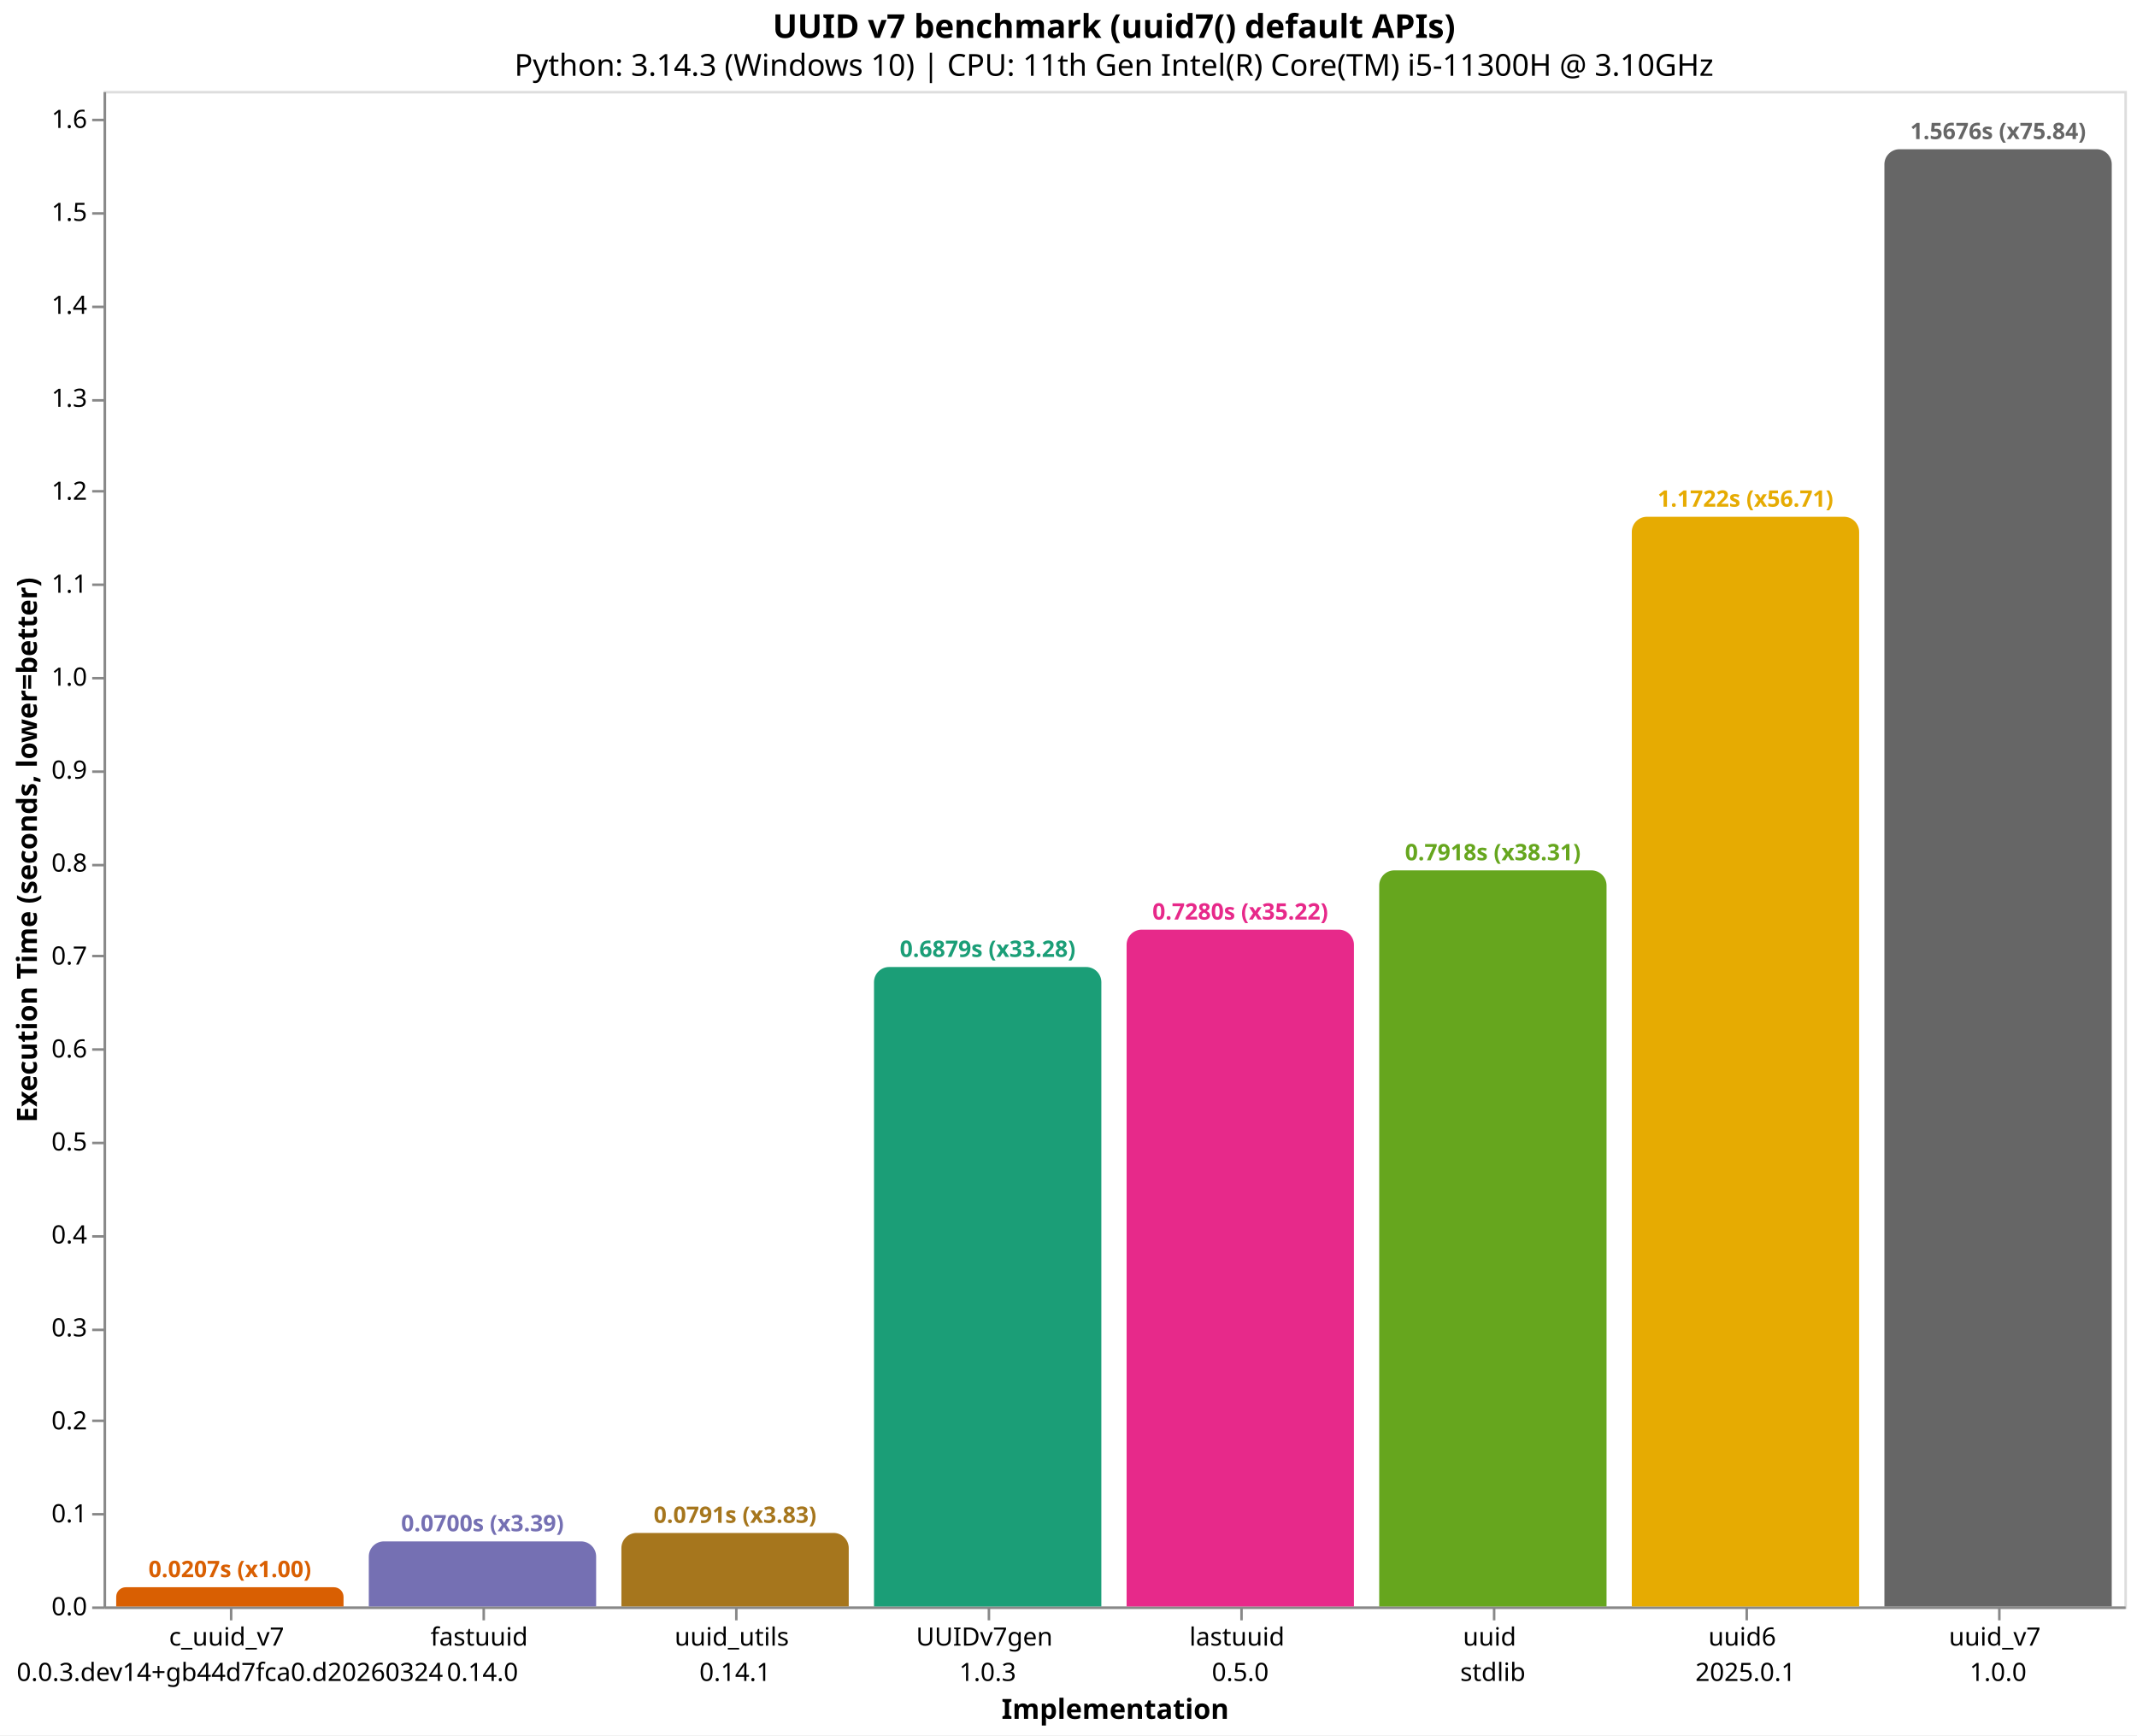
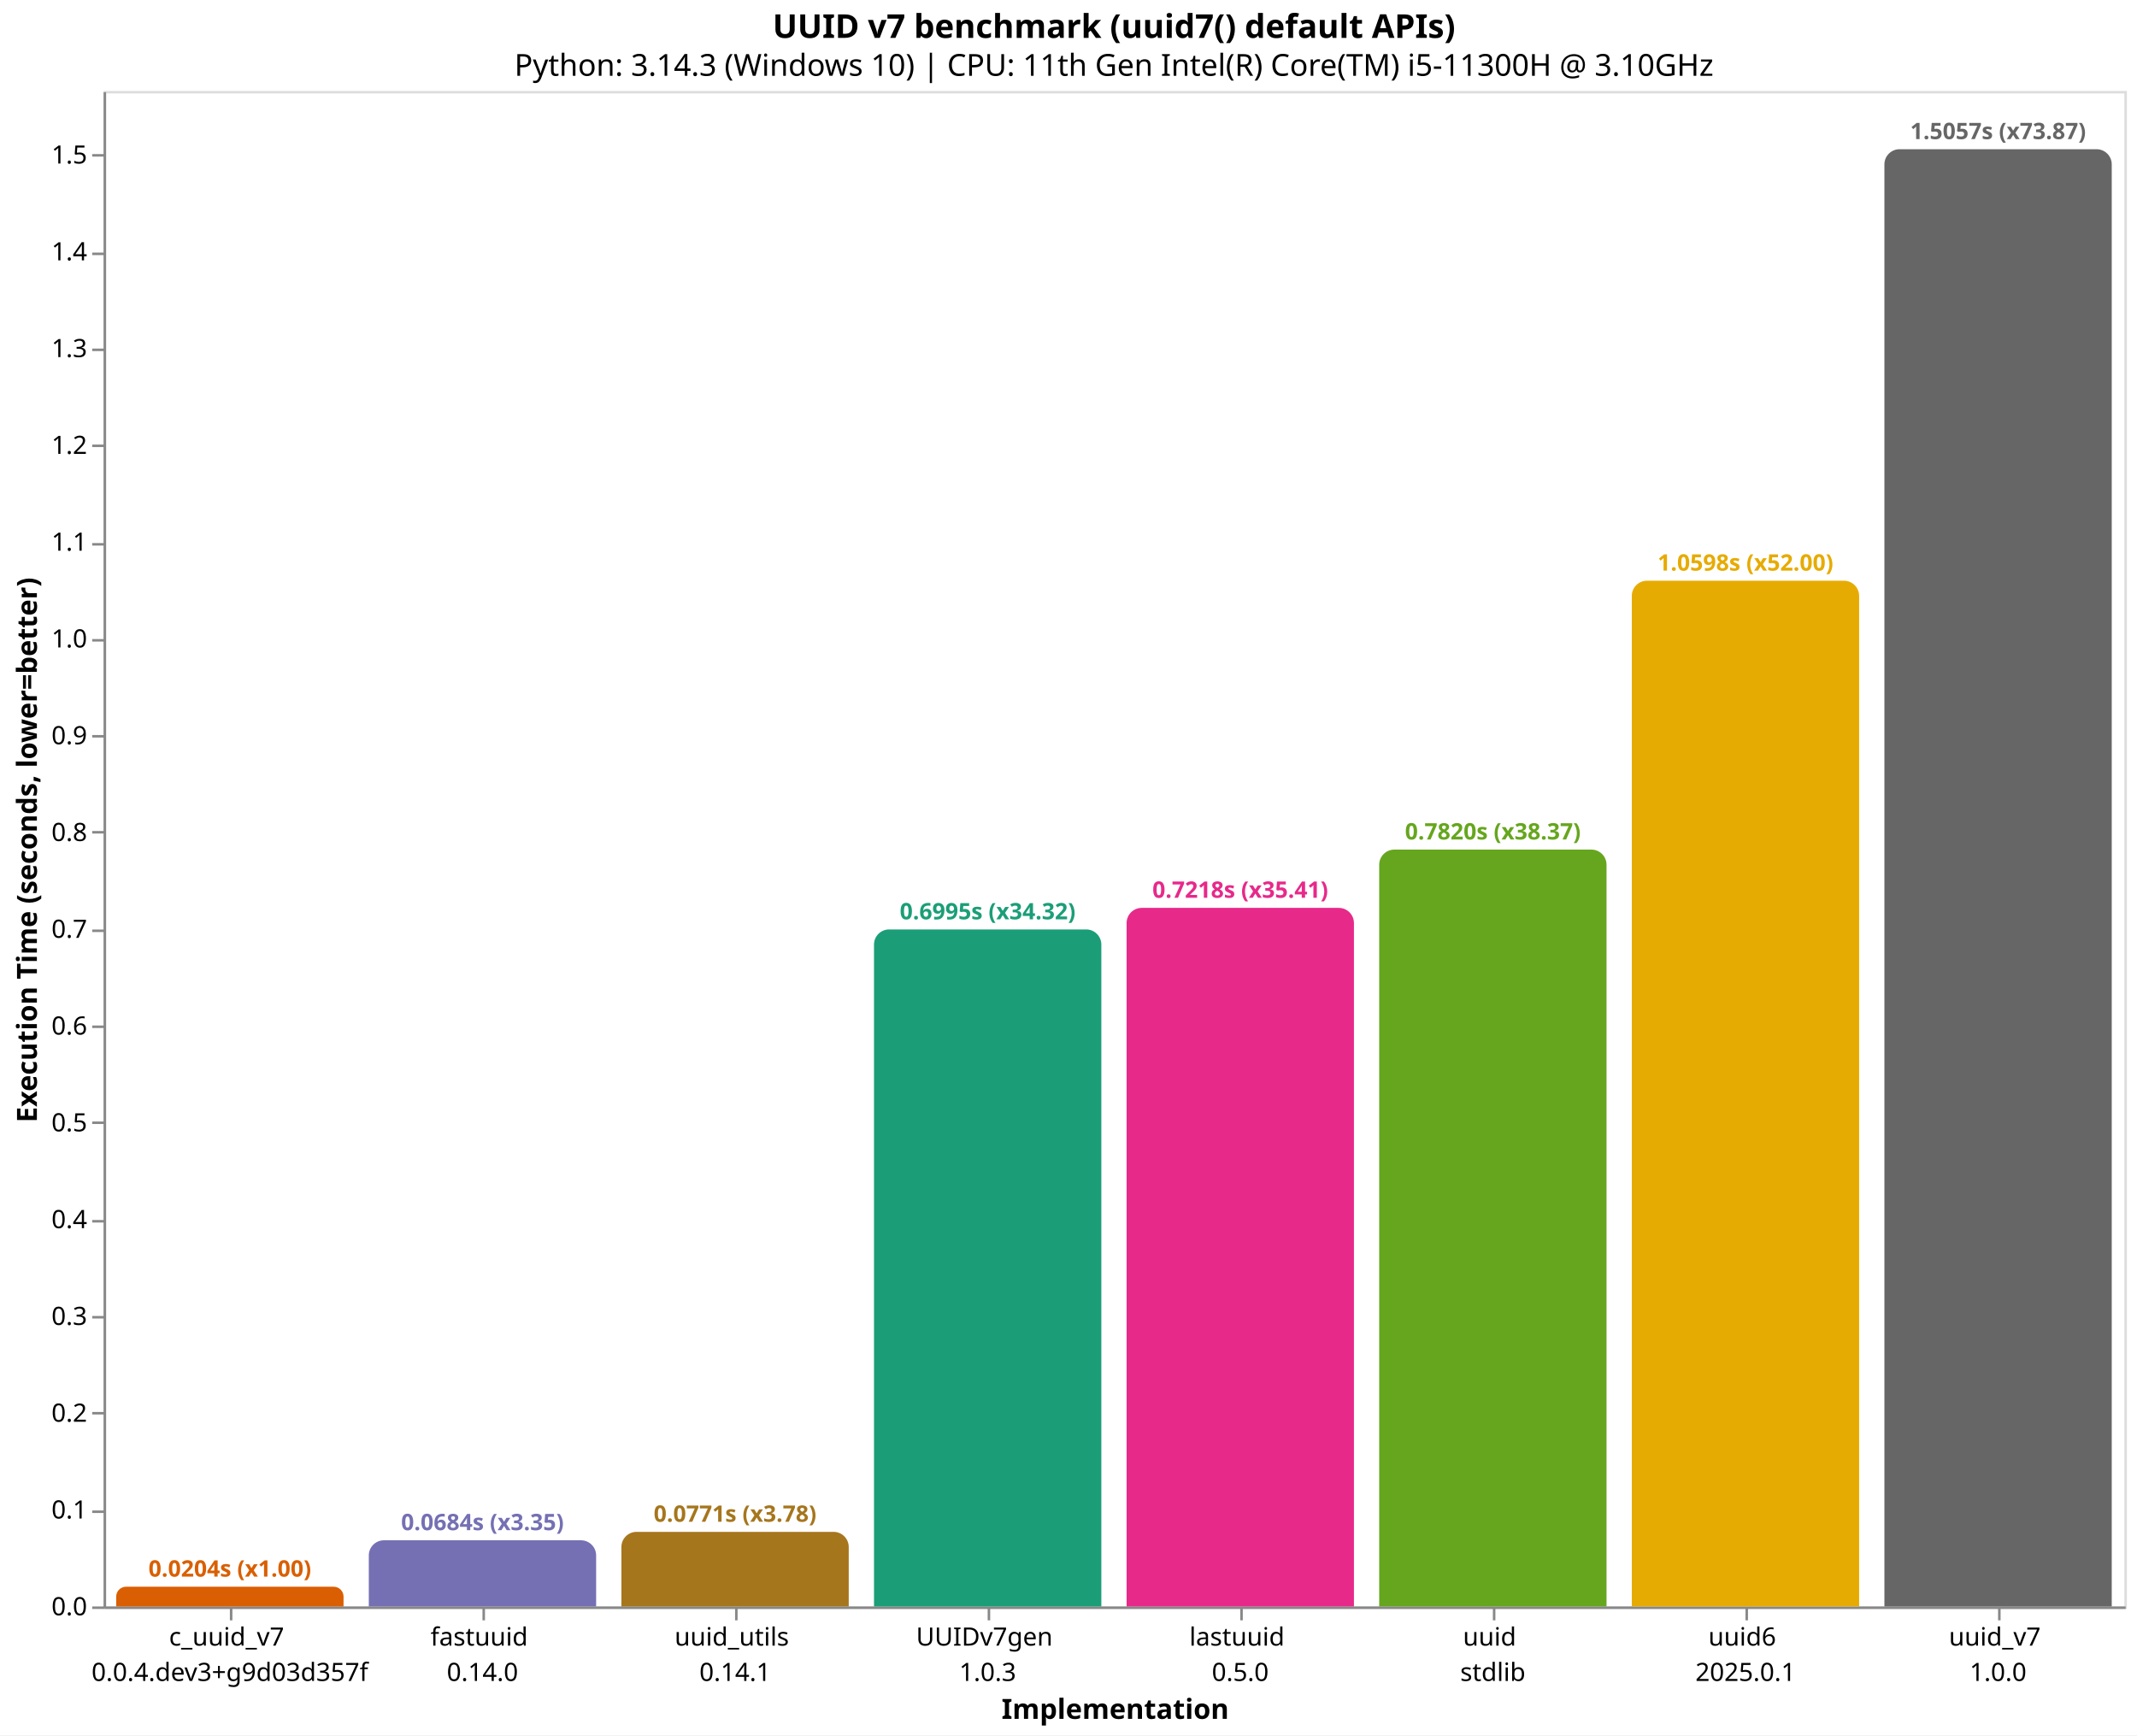
<svg xmlns="http://www.w3.org/2000/svg" version="1.1" class="marks" width="846" height="687" viewBox="0 0 846 687">
  <rect width="846" height="687" fill="white" />
  <g fill="none" stroke-miterlimit="10" transform="translate(41,36)">
    <g class="mark-group role-frame root" role="graphics-object" aria-roledescription="group mark container">
      <g transform="translate(0,0)">
        <path class="background" aria-hidden="true" d="M0.5,0.5h800v600h-800Z" stroke="#ddd" />
        <g>
-           <g class="mark-group role-axis" role="graphics-symbol" aria-roledescription="axis" aria-label="X-axis titled 'Implementation' for a discrete scale with 8 values: c_uuid_v7&#10;0.0.3.dev14+gb44d7fca0.d20260324, fastuuid&#10;0.14.0, uuid_utils&#10;0.14.1, UUIDv7gen&#10;1.0.3, lastuuid&#10;0.5.0, ending with uuid_v7&#10;1.0.0">
+           <g class="mark-group role-axis" role="graphics-symbol" aria-roledescription="axis" aria-label="X-axis titled 'Implementation' for a discrete scale with 8 values: c_uuid_v7&#10;0.0.4.dev3+g9d03d357f, fastuuid&#10;0.14.0, uuid_utils&#10;0.14.1, UUIDv7gen&#10;1.0.3, lastuuid&#10;0.5.0, ending with uuid_v7&#10;1.0.0">
            <g transform="translate(0.5,600.5)">
              <path class="background" aria-hidden="true" d="M0,0h0v0h0Z" pointer-events="none" />
              <g>
                <g class="mark-rule role-axis-tick" pointer-events="none">
                  <line transform="translate(50,0)" x2="0" y2="5" stroke="#888" stroke-width="1" opacity="1" />
                  <line transform="translate(150,0)" x2="0" y2="5" stroke="#888" stroke-width="1" opacity="1" />
                  <line transform="translate(250,0)" x2="0" y2="5" stroke="#888" stroke-width="1" opacity="1" />
                  <line transform="translate(350,0)" x2="0" y2="5" stroke="#888" stroke-width="1" opacity="1" />
                  <line transform="translate(450,0)" x2="0" y2="5" stroke="#888" stroke-width="1" opacity="1" />
                  <line transform="translate(550,0)" x2="0" y2="5" stroke="#888" stroke-width="1" opacity="1" />
                  <line transform="translate(650,0)" x2="0" y2="5" stroke="#888" stroke-width="1" opacity="1" />
                  <line transform="translate(750,0)" x2="0" y2="5" stroke="#888" stroke-width="1" opacity="1" />
                </g>
                <g class="mark-text role-axis-label" pointer-events="none">
                  <text text-anchor="middle" transform="translate(49.5,15)" font-family="sans-serif" font-size="10px" fill="#000" opacity="1">
                    <tspan>c_uuid_v7</tspan>
-                     <tspan x="0" dy="14">0.0.3.dev14+gb44d7fca0.d20260324</tspan>
+                     <tspan x="0" dy="14">0.0.4.dev3+g9d03d357f</tspan>
                  </text>
                  <text text-anchor="middle" transform="translate(149.5,15)" font-family="sans-serif" font-size="10px" fill="#000" opacity="1">
                    <tspan>fastuuid</tspan>
                    <tspan x="0" dy="14">0.14.0</tspan>
                  </text>
                  <text text-anchor="middle" transform="translate(249.5,15)" font-family="sans-serif" font-size="10px" fill="#000" opacity="1">
                    <tspan>uuid_utils</tspan>
                    <tspan x="0" dy="14">0.14.1</tspan>
                  </text>
                  <text text-anchor="middle" transform="translate(349.5,15)" font-family="sans-serif" font-size="10px" fill="#000" opacity="1">
                    <tspan>UUIDv7gen</tspan>
                    <tspan x="0" dy="14">1.0.3</tspan>
                  </text>
                  <text text-anchor="middle" transform="translate(449.5,15)" font-family="sans-serif" font-size="10px" fill="#000" opacity="1">
                    <tspan>lastuuid</tspan>
                    <tspan x="0" dy="14">0.5.0</tspan>
                  </text>
                  <text text-anchor="middle" transform="translate(549.5,15)" font-family="sans-serif" font-size="10px" fill="#000" opacity="1">
                    <tspan>uuid</tspan>
                    <tspan x="0" dy="14">stdlib</tspan>
                  </text>
                  <text text-anchor="middle" transform="translate(649.5,15)" font-family="sans-serif" font-size="10px" fill="#000" opacity="1">
                    <tspan>uuid6</tspan>
                    <tspan x="0" dy="14">2025.0.1</tspan>
                  </text>
                  <text text-anchor="middle" transform="translate(749.5,15)" font-family="sans-serif" font-size="10px" fill="#000" opacity="1">
                    <tspan>uuid_v7</tspan>
                    <tspan x="0" dy="14">1.0.0</tspan>
                  </text>
                </g>
                <g class="mark-rule role-axis-domain" pointer-events="none">
                  <line transform="translate(0,0)" x2="800" y2="0" stroke="#888" stroke-width="1" opacity="1" />
                </g>
                <g class="mark-text role-axis-title" pointer-events="none">
                  <text text-anchor="middle" transform="translate(400,44)" font-family="sans-serif" font-size="11px" font-weight="bold" fill="#000" opacity="1">Implementation</text>
                </g>
              </g>
              <path class="foreground" aria-hidden="true" d="" pointer-events="none" display="none" />
            </g>
          </g>
          <g class="mark-group role-axis" role="graphics-symbol" aria-roledescription="axis" aria-label="Y-axis titled 'Execution Time (seconds, lower=better)' for a linear scale with values from 0.0 to 1.6">
            <g transform="translate(0.5,0.5)">
              <path class="background" aria-hidden="true" d="M0,0h0v0h0Z" pointer-events="none" />
              <g>
                <g class="mark-rule role-axis-tick" pointer-events="none">
                  <line transform="translate(0,600)" x2="-5" y2="0" stroke="#888" stroke-width="1" opacity="1" />
-                   <line transform="translate(0,563)" x2="-5" y2="0" stroke="#888" stroke-width="1" opacity="1" />
-                   <line transform="translate(0,526)" x2="-5" y2="0" stroke="#888" stroke-width="1" opacity="1" />
-                   <line transform="translate(0,490)" x2="-5" y2="0" stroke="#888" stroke-width="1" opacity="1" />
-                   <line transform="translate(0,453)" x2="-5" y2="0" stroke="#888" stroke-width="1" opacity="1" />
-                   <line transform="translate(0,416)" x2="-5" y2="0" stroke="#888" stroke-width="1" opacity="1" />
-                   <line transform="translate(0,379)" x2="-5" y2="0" stroke="#888" stroke-width="1" opacity="1" />
-                   <line transform="translate(0,342)" x2="-5" y2="0" stroke="#888" stroke-width="1" opacity="1" />
-                   <line transform="translate(0,306)" x2="-5" y2="0" stroke="#888" stroke-width="1" opacity="1" />
-                   <line transform="translate(0,269)" x2="-5" y2="0" stroke="#888" stroke-width="1" opacity="1" />
-                   <line transform="translate(0,232)" x2="-5" y2="0" stroke="#888" stroke-width="1" opacity="1" />
-                   <line transform="translate(0,195)" x2="-5" y2="0" stroke="#888" stroke-width="1" opacity="1" />
-                   <line transform="translate(0,158)" x2="-5" y2="0" stroke="#888" stroke-width="1" opacity="1" />
-                   <line transform="translate(0,122)" x2="-5" y2="0" stroke="#888" stroke-width="1" opacity="1" />
-                   <line transform="translate(0,85)" x2="-5" y2="0" stroke="#888" stroke-width="1" opacity="1" />
-                   <line transform="translate(0,48)" x2="-5" y2="0" stroke="#888" stroke-width="1" opacity="1" />
-                   <line transform="translate(0,11)" x2="-5" y2="0" stroke="#888" stroke-width="1" opacity="1" />
+                   <line transform="translate(0,562)" x2="-5" y2="0" stroke="#888" stroke-width="1" opacity="1" />
+                   <line transform="translate(0,523)" x2="-5" y2="0" stroke="#888" stroke-width="1" opacity="1" />
+                   <line transform="translate(0,485)" x2="-5" y2="0" stroke="#888" stroke-width="1" opacity="1" />
+                   <line transform="translate(0,447)" x2="-5" y2="0" stroke="#888" stroke-width="1" opacity="1" />
+                   <line transform="translate(0,408)" x2="-5" y2="0" stroke="#888" stroke-width="1" opacity="1" />
+                   <line transform="translate(0,370)" x2="-5" y2="0" stroke="#888" stroke-width="1" opacity="1" />
+                   <line transform="translate(0,332)" x2="-5" y2="0" stroke="#888" stroke-width="1" opacity="1" />
+                   <line transform="translate(0,293)" x2="-5" y2="0" stroke="#888" stroke-width="1" opacity="1" />
+                   <line transform="translate(0,255)" x2="-5" y2="0" stroke="#888" stroke-width="1" opacity="1" />
+                   <line transform="translate(0,217)" x2="-5" y2="0" stroke="#888" stroke-width="1" opacity="1" />
+                   <line transform="translate(0,179)" x2="-5" y2="0" stroke="#888" stroke-width="1" opacity="1" />
+                   <line transform="translate(0,140)" x2="-5" y2="0" stroke="#888" stroke-width="1" opacity="1" />
+                   <line transform="translate(0,102)" x2="-5" y2="0" stroke="#888" stroke-width="1" opacity="1" />
+                   <line transform="translate(0,64)" x2="-5" y2="0" stroke="#888" stroke-width="1" opacity="1" />
+                   <line transform="translate(0,25)" x2="-5" y2="0" stroke="#888" stroke-width="1" opacity="1" />
                </g>
                <g class="mark-text role-axis-label" pointer-events="none">
                  <text text-anchor="end" transform="translate(-7,603)" font-family="sans-serif" font-size="10px" fill="#000" opacity="1">0.0</text>
-                   <text text-anchor="end" transform="translate(-7,566.1967)" font-family="sans-serif" font-size="10px" fill="#000" opacity="1">0.1</text>
-                   <text text-anchor="end" transform="translate(-7,529.3935)" font-family="sans-serif" font-size="10px" fill="#000" opacity="1">0.2</text>
-                   <text text-anchor="end" transform="translate(-7,492.5902)" font-family="sans-serif" font-size="10px" fill="#000" opacity="1">0.3</text>
-                   <text text-anchor="end" transform="translate(-7,455.787)" font-family="sans-serif" font-size="10px" fill="#000" opacity="1">0.4</text>
-                   <text text-anchor="end" transform="translate(-7,418.9837)" font-family="sans-serif" font-size="10px" fill="#000" opacity="1">0.5</text>
-                   <text text-anchor="end" transform="translate(-7,382.1804)" font-family="sans-serif" font-size="10px" fill="#000" opacity="1">0.6</text>
-                   <text text-anchor="end" transform="translate(-7,345.3772)" font-family="sans-serif" font-size="10px" fill="#000" opacity="1">0.7</text>
-                   <text text-anchor="end" transform="translate(-7,308.5739)" font-family="sans-serif" font-size="10px" fill="#000" opacity="1">0.8</text>
-                   <text text-anchor="end" transform="translate(-7,271.7707)" font-family="sans-serif" font-size="10px" fill="#000" opacity="1">0.9</text>
-                   <text text-anchor="end" transform="translate(-7,234.9674)" font-family="sans-serif" font-size="10px" fill="#000" opacity="1">1.0</text>
-                   <text text-anchor="end" transform="translate(-7,198.1641)" font-family="sans-serif" font-size="10px" fill="#000" opacity="1">1.1</text>
-                   <text text-anchor="end" transform="translate(-7,161.3609)" font-family="sans-serif" font-size="10px" fill="#000" opacity="1">1.2</text>
-                   <text text-anchor="end" transform="translate(-7,124.5576)" font-family="sans-serif" font-size="10px" fill="#000" opacity="1">1.3</text>
-                   <text text-anchor="end" transform="translate(-7,87.75437)" font-family="sans-serif" font-size="10px" fill="#000" opacity="1">1.4</text>
-                   <text text-anchor="end" transform="translate(-7,50.95111)" font-family="sans-serif" font-size="10px" fill="#000" opacity="1">1.5</text>
-                   <text text-anchor="end" transform="translate(-7,14.14785)" font-family="sans-serif" font-size="10px" fill="#000" opacity="1">1.6</text>
+                   <text text-anchor="end" transform="translate(-7,564.6833)" font-family="sans-serif" font-size="10px" fill="#000" opacity="1">0.1</text>
+                   <text text-anchor="end" transform="translate(-7,526.3667)" font-family="sans-serif" font-size="10px" fill="#000" opacity="1">0.2</text>
+                   <text text-anchor="end" transform="translate(-7,488.05)" font-family="sans-serif" font-size="10px" fill="#000" opacity="1">0.3</text>
+                   <text text-anchor="end" transform="translate(-7,449.7334)" font-family="sans-serif" font-size="10px" fill="#000" opacity="1">0.4</text>
+                   <text text-anchor="end" transform="translate(-7,411.4167)" font-family="sans-serif" font-size="10px" fill="#000" opacity="1">0.5</text>
+                   <text text-anchor="end" transform="translate(-7,373.1)" font-family="sans-serif" font-size="10px" fill="#000" opacity="1">0.6</text>
+                   <text text-anchor="end" transform="translate(-7,334.7834)" font-family="sans-serif" font-size="10px" fill="#000" opacity="1">0.7</text>
+                   <text text-anchor="end" transform="translate(-7,296.4667)" font-family="sans-serif" font-size="10px" fill="#000" opacity="1">0.8</text>
+                   <text text-anchor="end" transform="translate(-7,258.1501)" font-family="sans-serif" font-size="10px" fill="#000" opacity="1">0.9</text>
+                   <text text-anchor="end" transform="translate(-7,219.8334)" font-family="sans-serif" font-size="10px" fill="#000" opacity="1">1.0</text>
+                   <text text-anchor="end" transform="translate(-7,181.5167)" font-family="sans-serif" font-size="10px" fill="#000" opacity="1">1.1</text>
+                   <text text-anchor="end" transform="translate(-7,143.2001)" font-family="sans-serif" font-size="10px" fill="#000" opacity="1">1.2</text>
+                   <text text-anchor="end" transform="translate(-7,104.8834)" font-family="sans-serif" font-size="10px" fill="#000" opacity="1">1.3</text>
+                   <text text-anchor="end" transform="translate(-7,66.56675)" font-family="sans-serif" font-size="10px" fill="#000" opacity="1">1.4</text>
+                   <text text-anchor="end" transform="translate(-7,28.25009)" font-family="sans-serif" font-size="10px" fill="#000" opacity="1">1.5</text>
                </g>
                <g class="mark-rule role-axis-domain" pointer-events="none">
                  <line transform="translate(0,600)" x2="0" y2="-600" stroke="#888" stroke-width="1" opacity="1" />
                </g>
                <g class="mark-text role-axis-title" pointer-events="none">
                  <text text-anchor="middle" transform="translate(-24.90137,300) rotate(-90) translate(0,-2)" font-family="sans-serif" font-size="11px" font-weight="bold" fill="#000" opacity="1">Execution Time (seconds, lower=better)</text>
                </g>
              </g>
              <path class="foreground" aria-hidden="true" d="" pointer-events="none" display="none" />
            </g>
          </g>
          <g class="mark-group role-scope" role="graphics-object" aria-roledescription="group mark container">
-             <g transform="translate(5,592.3932)">
-               <path class="background" aria-hidden="true" d="M3.803,0L86.197,0C88.296,0,90,1.704,90,3.803L90,7.607C90,7.607,90,7.607,90,7.607L0,7.607C0,7.607,0,7.607,0,7.607L0,3.803C0,1.704,1.704,0,3.803,0Z" />
+             <g transform="translate(5,592.1902)">
+               <path class="background" aria-hidden="true" d="M3.905,0L86.095,0C88.25,0,90,1.75,90,3.905L90,7.81C90,7.81,90,7.81,90,7.81L0,7.81C0,7.81,0,7.81,0,7.81L0,3.905C0,1.75,1.75,0,3.905,0Z" />
              <g clip-path="url(#clip1)">
                <g class="mark-group role-scope" role="graphics-object" aria-roledescription="group mark container">
-                   <g transform="translate(0,-592.3932)">
-                     <path class="background" aria-hidden="true" d="M0,0h90v0h-90Z" />
-                     <g>
-                       <g class="mark-rect role-mark layer_0_marks" role="graphics-object" aria-roledescription="rect mark container">
-                         <path aria-label="Implementation: c_uuid_v7&#10;0.0.3.dev14+gb44d7fca0.d20260324; Execution Time (seconds, lower=better): 0.0206686999991; implementation: c_uuid_v7; Execution Time (s): 0.0207; Slowdown: 1.00" role="graphics-symbol" aria-roledescription="bar" d="M0,592.393h90v7.607h-90Z" fill="#d95f02" />
-                       </g>
-                     </g>
-                     <path class="foreground" aria-hidden="true" d="" display="none" />
-                   </g>
-                 </g>
-               </g>
-               <path class="foreground" aria-hidden="true" d="" display="none" />
-             </g>
-             <g transform="translate(105,574.2399)">
-               <path class="background" aria-hidden="true" d="M6,0L84,0C87.311,0,90,2.689,90,6L90,25.76C90,25.76,90,25.76,90,25.76L0,25.76C0,25.76,0,25.76,0,25.76L0,6C0,2.689,2.689,0,6,0Z" />
+                   <g transform="translate(0,-592.1902)">
+                     <path class="background" aria-hidden="true" d="M0,0h90v0h-90Z" />
+                     <g>
+                       <g class="mark-rect role-mark layer_0_marks" role="graphics-object" aria-roledescription="rect mark container">
+                         <path aria-label="Implementation: c_uuid_v7&#10;0.0.4.dev3+g9d03d357f; Execution Time (seconds, lower=better): 0.0203822999974; implementation: c_uuid_v7; Execution Time (s): 0.0204; Slowdown: 1.00" role="graphics-symbol" aria-roledescription="bar" d="M0,592.19h90v7.81h-90Z" fill="#d95f02" />
+                       </g>
+                     </g>
+                     <path class="foreground" aria-hidden="true" d="" display="none" />
+                   </g>
+                 </g>
+               </g>
+               <path class="foreground" aria-hidden="true" d="" display="none" />
+             </g>
+             <g transform="translate(105,573.8058)">
+               <path class="background" aria-hidden="true" d="M6,0L84,0C87.311,0,90,2.689,90,6L90,26.194C90,26.194,90,26.194,90,26.194L0,26.194C0,26.194,0,26.194,0,26.194L0,6C0,2.689,2.689,0,6,0Z" />
              <g clip-path="url(#clip2)">
                <g class="mark-group role-scope" role="graphics-object" aria-roledescription="group mark container">
-                   <g transform="translate(0,-574.2399)">
-                     <path class="background" aria-hidden="true" d="M0,0h90v0h-90Z" />
-                     <g>
-                       <g class="mark-rect role-mark layer_0_marks" role="graphics-object" aria-roledescription="rect mark container">
-                         <path aria-label="Implementation: fastuuid&#10;0.14.0; Execution Time (seconds, lower=better): 0.0699940000013; implementation: fastuuid; Execution Time (s): 0.0700; Slowdown: 3.39" role="graphics-symbol" aria-roledescription="bar" d="M0,574.24h90v25.76h-90Z" fill="#7570b3" />
-                       </g>
-                     </g>
-                     <path class="foreground" aria-hidden="true" d="" display="none" />
-                   </g>
-                 </g>
-               </g>
-               <path class="foreground" aria-hidden="true" d="" display="none" />
-             </g>
-             <g transform="translate(205,570.8985)">
-               <path class="background" aria-hidden="true" d="M6,0L84,0C87.311,0,90,2.689,90,6L90,29.101C90,29.101,90,29.101,90,29.101L0,29.101C0,29.101,0,29.101,0,29.101L0,6C0,2.689,2.689,0,6,0Z" />
+                   <g transform="translate(0,-573.8058)">
+                     <path class="background" aria-hidden="true" d="M0,0h90v0h-90Z" />
+                     <g>
+                       <g class="mark-rect role-mark layer_0_marks" role="graphics-object" aria-roledescription="rect mark container">
+                         <path aria-label="Implementation: fastuuid&#10;0.14.0; Execution Time (seconds, lower=better): 0.0683623000004; implementation: fastuuid; Execution Time (s): 0.0684; Slowdown: 3.35" role="graphics-symbol" aria-roledescription="bar" d="M0,573.806h90v26.194h-90Z" fill="#7570b3" />
+                       </g>
+                     </g>
+                     <path class="foreground" aria-hidden="true" d="" display="none" />
+                   </g>
+                 </g>
+               </g>
+               <path class="foreground" aria-hidden="true" d="" display="none" />
+             </g>
+             <g transform="translate(205,570.4694)">
+               <path class="background" aria-hidden="true" d="M6,0L84,0C87.311,0,90,2.689,90,6L90,29.531C90,29.531,90,29.531,90,29.531L0,29.531C0,29.531,0,29.531,0,29.531L0,6C0,2.689,2.689,0,6,0Z" />
              <g clip-path="url(#clip3)">
                <g class="mark-group role-scope" role="graphics-object" aria-roledescription="group mark container">
-                   <g transform="translate(0,-570.8985)">
-                     <path class="background" aria-hidden="true" d="M0,0h90v0h-90Z" />
-                     <g>
-                       <g class="mark-rect role-mark layer_0_marks" role="graphics-object" aria-roledescription="rect mark container">
-                         <path aria-label="Implementation: uuid_utils&#10;0.14.1; Execution Time (seconds, lower=better): 0.0790730999979; implementation: uuid_utils; Execution Time (s): 0.0791; Slowdown: 3.83" role="graphics-symbol" aria-roledescription="bar" d="M0,570.899h90v29.101h-90Z" fill="#a6761d" />
-                       </g>
-                     </g>
-                     <path class="foreground" aria-hidden="true" d="" display="none" />
-                   </g>
-                 </g>
-               </g>
-               <path class="foreground" aria-hidden="true" d="" display="none" />
-             </g>
-             <g transform="translate(305,346.8459)">
-               <path class="background" aria-hidden="true" d="M6,0L84,0C87.311,0,90,2.689,90,6L90,253.154C90,253.154,90,253.154,90,253.154L0,253.154C0,253.154,0,253.154,0,253.154L0,6C0,2.689,2.689,0,6,0Z" />
+                   <g transform="translate(0,-570.4694)">
+                     <path class="background" aria-hidden="true" d="M0,0h90v0h-90Z" />
+                     <g>
+                       <g class="mark-rect role-mark layer_0_marks" role="graphics-object" aria-roledescription="rect mark container">
+                         <path aria-label="Implementation: uuid_utils&#10;0.14.1; Execution Time (seconds, lower=better): 0.0770699000022; implementation: uuid_utils; Execution Time (s): 0.0771; Slowdown: 3.78" role="graphics-symbol" aria-roledescription="bar" d="M0,570.469h90v29.531h-90Z" fill="#a6761d" />
+                       </g>
+                     </g>
+                     <path class="foreground" aria-hidden="true" d="" display="none" />
+                   </g>
+                 </g>
+               </g>
+               <path class="foreground" aria-hidden="true" d="" display="none" />
+             </g>
+             <g transform="translate(305,331.9651)">
+               <path class="background" aria-hidden="true" d="M6,0L84,0C87.311,0,90,2.689,90,6L90,268.035C90,268.035,90,268.035,90,268.035L0,268.035C0,268.035,0,268.035,0,268.035L0,6C0,2.689,2.689,0,6,0Z" />
              <g clip-path="url(#clip4)">
                <g class="mark-group role-scope" role="graphics-object" aria-roledescription="group mark container">
-                   <g transform="translate(0,-346.8459)">
-                     <path class="background" aria-hidden="true" d="M0,0h90v0h-90Z" />
-                     <g>
-                       <g class="mark-rect role-mark layer_0_marks" role="graphics-object" aria-roledescription="rect mark container">
-                         <path aria-label="Implementation: UUIDv7gen&#10;1.0.3; Execution Time (seconds, lower=better): 0.687857699999; implementation: UUIDv7gen; Execution Time (s): 0.6879; Slowdown: 33.28" role="graphics-symbol" aria-roledescription="bar" d="M0,346.846h90v253.154h-90Z" fill="#1b9e77" />
-                       </g>
-                     </g>
-                     <path class="foreground" aria-hidden="true" d="" display="none" />
-                   </g>
-                 </g>
-               </g>
-               <path class="foreground" aria-hidden="true" d="" display="none" />
-             </g>
-             <g transform="translate(405,332.0568)">
-               <path class="background" aria-hidden="true" d="M6,0L84,0C87.311,0,90,2.689,90,6L90,267.943C90,267.943,90,267.943,90,267.943L0,267.943C0,267.943,0,267.943,0,267.943L0,6C0,2.689,2.689,0,6,0Z" />
+                   <g transform="translate(0,-331.9651)">
+                     <path class="background" aria-hidden="true" d="M0,0h90v0h-90Z" />
+                     <g>
+                       <g class="mark-rect role-mark layer_0_marks" role="graphics-object" aria-roledescription="rect mark container">
+                         <path aria-label="Implementation: UUIDv7gen&#10;1.0.3; Execution Time (seconds, lower=better): 0.699525699998; implementation: UUIDv7gen; Execution Time (s): 0.6995; Slowdown: 34.32" role="graphics-symbol" aria-roledescription="bar" d="M0,331.965h90v268.035h-90Z" fill="#1b9e77" />
+                       </g>
+                     </g>
+                     <path class="foreground" aria-hidden="true" d="" display="none" />
+                   </g>
+                 </g>
+               </g>
+               <path class="foreground" aria-hidden="true" d="" display="none" />
+             </g>
+             <g transform="translate(405,323.4348)">
+               <path class="background" aria-hidden="true" d="M6,0L84,0C87.311,0,90,2.689,90,6L90,276.565C90,276.565,90,276.565,90,276.565L0,276.565C0,276.565,0,276.565,0,276.565L0,6C0,2.689,2.689,0,6,0Z" />
              <g clip-path="url(#clip5)">
                <g class="mark-group role-scope" role="graphics-object" aria-roledescription="group mark container">
-                   <g transform="translate(0,-332.0568)">
-                     <path class="background" aria-hidden="true" d="M0,0h90v0h-90Z" />
-                     <g>
-                       <g class="mark-rect role-mark layer_0_marks" role="graphics-object" aria-roledescription="rect mark container">
-                         <path aria-label="Implementation: lastuuid&#10;0.5.0; Execution Time (seconds, lower=better): 0.7280421; implementation: lastuuid; Execution Time (s): 0.7280; Slowdown: 35.22" role="graphics-symbol" aria-roledescription="bar" d="M0,332.057h90v267.943h-90Z" fill="#e7298a" />
-                       </g>
-                     </g>
-                     <path class="foreground" aria-hidden="true" d="" display="none" />
-                   </g>
-                 </g>
-               </g>
-               <path class="foreground" aria-hidden="true" d="" display="none" />
-             </g>
-             <g transform="translate(505,308.5767)">
-               <path class="background" aria-hidden="true" d="M6,0L84,0C87.311,0,90,2.689,90,6L90,291.423C90,291.423,90,291.423,90,291.423L0,291.423C0,291.423,0,291.423,0,291.423L0,6C0,2.689,2.689,0,6,0Z" />
+                   <g transform="translate(0,-323.4348)">
+                     <path class="background" aria-hidden="true" d="M0,0h90v0h-90Z" />
+                     <g>
+                       <g class="mark-rect role-mark layer_0_marks" role="graphics-object" aria-roledescription="rect mark container">
+                         <path aria-label="Implementation: lastuuid&#10;0.5.0; Execution Time (seconds, lower=better): 0.721788399998; implementation: lastuuid; Execution Time (s): 0.7218; Slowdown: 35.41" role="graphics-symbol" aria-roledescription="bar" d="M0,323.435h90v276.565h-90Z" fill="#e7298a" />
+                       </g>
+                     </g>
+                     <path class="foreground" aria-hidden="true" d="" display="none" />
+                   </g>
+                 </g>
+               </g>
+               <path class="foreground" aria-hidden="true" d="" display="none" />
+             </g>
+             <g transform="translate(505,300.3559)">
+               <path class="background" aria-hidden="true" d="M6,0L84,0C87.311,0,90,2.689,90,6L90,299.644C90,299.644,90,299.644,90,299.644L0,299.644C0,299.644,0,299.644,0,299.644L0,6C0,2.689,2.689,0,6,0Z" />
              <g clip-path="url(#clip6)">
                <g class="mark-group role-scope" role="graphics-object" aria-roledescription="group mark container">
-                   <g transform="translate(0,-308.5767)">
-                     <path class="background" aria-hidden="true" d="M0,0h90v0h-90Z" />
-                     <g>
-                       <g class="mark-rect role-mark layer_0_marks" role="graphics-object" aria-roledescription="rect mark container">
-                         <path aria-label="Implementation: uuid&#10;stdlib; Execution Time (seconds, lower=better): 0.791841099999; implementation: uuid; Execution Time (s): 0.7918; Slowdown: 38.31" role="graphics-symbol" aria-roledescription="bar" d="M0,308.577h90v291.423h-90Z" fill="#66a61e" />
-                       </g>
-                     </g>
-                     <path class="foreground" aria-hidden="true" d="" display="none" />
-                   </g>
-                 </g>
-               </g>
-               <path class="foreground" aria-hidden="true" d="" display="none" />
-             </g>
-             <g transform="translate(605,168.5937)">
-               <path class="background" aria-hidden="true" d="M6,0L84,0C87.311,0,90,2.689,90,6L90,431.406C90,431.406,90,431.406,90,431.406L0,431.406C0,431.406,0,431.406,0,431.406L0,6C0,2.689,2.689,0,6,0Z" />
+                   <g transform="translate(0,-300.3559)">
+                     <path class="background" aria-hidden="true" d="M0,0h90v0h-90Z" />
+                     <g>
+                       <g class="mark-rect role-mark layer_0_marks" role="graphics-object" aria-roledescription="rect mark container">
+                         <path aria-label="Implementation: uuid&#10;stdlib; Execution Time (seconds, lower=better): 0.782020300001; implementation: uuid; Execution Time (s): 0.7820; Slowdown: 38.37" role="graphics-symbol" aria-roledescription="bar" d="M0,300.356h90v299.644h-90Z" fill="#66a61e" />
+                       </g>
+                     </g>
+                     <path class="foreground" aria-hidden="true" d="" display="none" />
+                   </g>
+                 </g>
+               </g>
+               <path class="foreground" aria-hidden="true" d="" display="none" />
+             </g>
+             <g transform="translate(605,193.9142)">
+               <path class="background" aria-hidden="true" d="M6,0L84,0C87.311,0,90,2.689,90,6L90,406.086C90,406.086,90,406.086,90,406.086L0,406.086C0,406.086,0,406.086,0,406.086L0,6C0,2.689,2.689,0,6,0Z" />
              <g clip-path="url(#clip7)">
                <g class="mark-group role-scope" role="graphics-object" aria-roledescription="group mark container">
-                   <g transform="translate(0,-168.5937)">
-                     <path class="background" aria-hidden="true" d="M0,0h90v0h-90Z" />
-                     <g>
-                       <g class="mark-rect role-mark layer_0_marks" role="graphics-object" aria-roledescription="rect mark container">
-                         <path aria-label="Implementation: uuid6&#10;2025.0.1; Execution Time (seconds, lower=better): 1.172196; implementation: uuid6; Execution Time (s): 1.1722; Slowdown: 56.71" role="graphics-symbol" aria-roledescription="bar" d="M0,168.594h90v431.406h-90Z" fill="#e6ab02" />
+                   <g transform="translate(0,-193.9142)">
+                     <path class="background" aria-hidden="true" d="M0,0h90v0h-90Z" />
+                     <g>
+                       <g class="mark-rect role-mark layer_0_marks" role="graphics-object" aria-roledescription="rect mark container">
+                         <path aria-label="Implementation: uuid6&#10;2025.0.1; Execution Time (seconds, lower=better): 1.0598153; implementation: uuid6; Execution Time (s): 1.0598; Slowdown: 52.00" role="graphics-symbol" aria-roledescription="bar" d="M0,193.914h90v406.086h-90Z" fill="#e6ab02" />
                      </g>
                    </g>
                    <path class="foreground" aria-hidden="true" d="" display="none" />
                  </g>
                </g>
              </g>
              <path class="foreground" aria-hidden="true" d="" display="none" />
            </g>
            <g transform="translate(705,23.07692)">
              <path class="background" aria-hidden="true" d="M6,0L84,0C87.311,0,90,2.689,90,6L90,576.923C90,576.923,90,576.923,90,576.923L0,576.923C0,576.923,0,576.923,0,576.923L0,6C0,2.689,2.689,0,6,0Z" />
              <g clip-path="url(#clip8)">
                <g class="mark-group role-scope" role="graphics-object" aria-roledescription="group mark container">
                  <g transform="translate(0,-23.07692)">
                    <path class="background" aria-hidden="true" d="M0,0h90v0h-90Z" />
                    <g>
                      <g class="mark-rect role-mark layer_0_marks" role="graphics-object" aria-roledescription="rect mark container">
-                         <path aria-label="Implementation: uuid_v7&#10;1.0.0; Execution Time (seconds, lower=better): 1.5675869; implementation: uuid_v7; Execution Time (s): 1.5676; Slowdown: 75.84" role="graphics-symbol" aria-roledescription="bar" d="M0,23.077h90v576.923h-90Z" fill="#666666" />
+                         <path aria-label="Implementation: uuid_v7&#10;1.0.0; Execution Time (seconds, lower=better): 1.5056716; implementation: uuid_v7; Execution Time (s): 1.5057; Slowdown: 73.87" role="graphics-symbol" aria-roledescription="bar" d="M0,23.077h90v576.923h-90Z" fill="#666666" />
                      </g>
                    </g>
                    <path class="foreground" aria-hidden="true" d="" display="none" />
                  </g>
                </g>
              </g>
              <path class="foreground" aria-hidden="true" d="" display="none" />
            </g>
          </g>
          <g class="mark-text role-mark layer_1_marks" role="graphics-object" aria-roledescription="text mark container">
-             <text aria-label="Implementation: c_uuid_v7&#10;0.0.3.dev14+gb44d7fca0.d20260324; Execution Time (seconds, lower=better): 0.0206686999991; implementation: c_uuid_v7; label: 0.0207s (x1.00); Execution Time (s): 0.0207; Slowdown: 1.00" role="graphics-symbol" aria-roledescription="text mark" text-anchor="middle" transform="translate(50,588.3932)" font-family="sans-serif" font-size="9px" font-weight="bold" fill="#d95f02">0.0207s (x1.00)</text>
-             <text aria-label="Implementation: fastuuid&#10;0.14.0; Execution Time (seconds, lower=better): 0.0699940000013; implementation: fastuuid; label: 0.0700s (x3.39); Execution Time (s): 0.0700; Slowdown: 3.39" role="graphics-symbol" aria-roledescription="text mark" text-anchor="middle" transform="translate(150,570.2399)" font-family="sans-serif" font-size="9px" font-weight="bold" fill="#7570b3">0.0700s (x3.39)</text>
-             <text aria-label="Implementation: uuid_utils&#10;0.14.1; Execution Time (seconds, lower=better): 0.0790730999979; implementation: uuid_utils; label: 0.0791s (x3.83); Execution Time (s): 0.0791; Slowdown: 3.83" role="graphics-symbol" aria-roledescription="text mark" text-anchor="middle" transform="translate(250,566.8985)" font-family="sans-serif" font-size="9px" font-weight="bold" fill="#a6761d">0.0791s (x3.83)</text>
-             <text aria-label="Implementation: UUIDv7gen&#10;1.0.3; Execution Time (seconds, lower=better): 0.687857699999; implementation: UUIDv7gen; label: 0.6879s (x33.28); Execution Time (s): 0.6879; Slowdown: 33.28" role="graphics-symbol" aria-roledescription="text mark" text-anchor="middle" transform="translate(350,342.8459)" font-family="sans-serif" font-size="9px" font-weight="bold" fill="#1b9e77">0.6879s (x33.28)</text>
-             <text aria-label="Implementation: lastuuid&#10;0.5.0; Execution Time (seconds, lower=better): 0.7280421; implementation: lastuuid; label: 0.7280s (x35.22); Execution Time (s): 0.7280; Slowdown: 35.22" role="graphics-symbol" aria-roledescription="text mark" text-anchor="middle" transform="translate(450,328.0568)" font-family="sans-serif" font-size="9px" font-weight="bold" fill="#e7298a">0.7280s (x35.22)</text>
-             <text aria-label="Implementation: uuid&#10;stdlib; Execution Time (seconds, lower=better): 0.791841099999; implementation: uuid; label: 0.7918s (x38.31); Execution Time (s): 0.7918; Slowdown: 38.31" role="graphics-symbol" aria-roledescription="text mark" text-anchor="middle" transform="translate(550,304.5767)" font-family="sans-serif" font-size="9px" font-weight="bold" fill="#66a61e">0.7918s (x38.31)</text>
-             <text aria-label="Implementation: uuid6&#10;2025.0.1; Execution Time (seconds, lower=better): 1.172196; implementation: uuid6; label: 1.1722s (x56.71); Execution Time (s): 1.1722; Slowdown: 56.71" role="graphics-symbol" aria-roledescription="text mark" text-anchor="middle" transform="translate(650,164.5937)" font-family="sans-serif" font-size="9px" font-weight="bold" fill="#e6ab02">1.1722s (x56.71)</text>
-             <text aria-label="Implementation: uuid_v7&#10;1.0.0; Execution Time (seconds, lower=better): 1.5675869; implementation: uuid_v7; label: 1.5676s (x75.84); Execution Time (s): 1.5676; Slowdown: 75.84" role="graphics-symbol" aria-roledescription="text mark" text-anchor="middle" transform="translate(750,19.07692)" font-family="sans-serif" font-size="9px" font-weight="bold" fill="#666666">1.5676s (x75.84)</text>
+             <text aria-label="Implementation: c_uuid_v7&#10;0.0.4.dev3+g9d03d357f; Execution Time (seconds, lower=better): 0.0203822999974; implementation: c_uuid_v7; label: 0.0204s (x1.00); Execution Time (s): 0.0204; Slowdown: 1.00" role="graphics-symbol" aria-roledescription="text mark" text-anchor="middle" transform="translate(50,588.1902)" font-family="sans-serif" font-size="9px" font-weight="bold" fill="#d95f02">0.0204s (x1.00)</text>
+             <text aria-label="Implementation: fastuuid&#10;0.14.0; Execution Time (seconds, lower=better): 0.0683623000004; implementation: fastuuid; label: 0.0684s (x3.35); Execution Time (s): 0.0684; Slowdown: 3.35" role="graphics-symbol" aria-roledescription="text mark" text-anchor="middle" transform="translate(150,569.8058)" font-family="sans-serif" font-size="9px" font-weight="bold" fill="#7570b3">0.0684s (x3.35)</text>
+             <text aria-label="Implementation: uuid_utils&#10;0.14.1; Execution Time (seconds, lower=better): 0.0770699000022; implementation: uuid_utils; label: 0.0771s (x3.78); Execution Time (s): 0.0771; Slowdown: 3.78" role="graphics-symbol" aria-roledescription="text mark" text-anchor="middle" transform="translate(250,566.4694)" font-family="sans-serif" font-size="9px" font-weight="bold" fill="#a6761d">0.0771s (x3.78)</text>
+             <text aria-label="Implementation: UUIDv7gen&#10;1.0.3; Execution Time (seconds, lower=better): 0.699525699998; implementation: UUIDv7gen; label: 0.6995s (x34.32); Execution Time (s): 0.6995; Slowdown: 34.32" role="graphics-symbol" aria-roledescription="text mark" text-anchor="middle" transform="translate(350,327.9651)" font-family="sans-serif" font-size="9px" font-weight="bold" fill="#1b9e77">0.6995s (x34.32)</text>
+             <text aria-label="Implementation: lastuuid&#10;0.5.0; Execution Time (seconds, lower=better): 0.721788399998; implementation: lastuuid; label: 0.7218s (x35.41); Execution Time (s): 0.7218; Slowdown: 35.41" role="graphics-symbol" aria-roledescription="text mark" text-anchor="middle" transform="translate(450,319.4348)" font-family="sans-serif" font-size="9px" font-weight="bold" fill="#e7298a">0.7218s (x35.41)</text>
+             <text aria-label="Implementation: uuid&#10;stdlib; Execution Time (seconds, lower=better): 0.782020300001; implementation: uuid; label: 0.7820s (x38.37); Execution Time (s): 0.7820; Slowdown: 38.37" role="graphics-symbol" aria-roledescription="text mark" text-anchor="middle" transform="translate(550,296.3559)" font-family="sans-serif" font-size="9px" font-weight="bold" fill="#66a61e">0.7820s (x38.37)</text>
+             <text aria-label="Implementation: uuid6&#10;2025.0.1; Execution Time (seconds, lower=better): 1.0598153; implementation: uuid6; label: 1.0598s (x52.00); Execution Time (s): 1.0598; Slowdown: 52.00" role="graphics-symbol" aria-roledescription="text mark" text-anchor="middle" transform="translate(650,189.9142)" font-family="sans-serif" font-size="9px" font-weight="bold" fill="#e6ab02">1.0598s (x52.00)</text>
+             <text aria-label="Implementation: uuid_v7&#10;1.0.0; Execution Time (seconds, lower=better): 1.5056716; implementation: uuid_v7; label: 1.5057s (x73.87); Execution Time (s): 1.5057; Slowdown: 73.87" role="graphics-symbol" aria-roledescription="text mark" text-anchor="middle" transform="translate(750,19.07692)" font-family="sans-serif" font-size="9px" font-weight="bold" fill="#666666">1.5057s (x73.87)</text>
          </g>
          <g class="mark-group role-title">
            <g transform="translate(400,-31)">
              <path class="background" aria-hidden="true" d="M0,0h0v0h0Z" pointer-events="none" />
              <g>
                <g class="mark-text role-title-text" role="graphics-symbol" aria-roledescription="title" aria-label="Title text 'UUID v7 benchmark (uuid7() default APIs)'" pointer-events="none">
                  <text text-anchor="middle" transform="translate(0,10)" font-family="sans-serif" font-size="13px" font-weight="bold" fill="#000" opacity="1">UUID v7 benchmark (uuid7() default APIs)</text>
                </g>
                <g class="mark-text role-title-subtitle" role="graphics-symbol" aria-roledescription="subtitle" aria-label="Subtitle text 'Python: 3.14.3 (Windows 10) | CPU: 11th Gen Intel(R) Core(TM) i5-11300H @ 3.10GHz'" pointer-events="none">
                  <text text-anchor="middle" transform="translate(0,25)" font-family="sans-serif" font-size="12px" fill="#000" opacity="1">Python: 3.14.3 (Windows 10) | CPU: 11th Gen Intel(R) Core(TM) i5-11300H @ 3.10GHz</text>
                </g>
              </g>
              <path class="foreground" aria-hidden="true" d="" pointer-events="none" display="none" />
            </g>
          </g>
        </g>
        <path class="foreground" aria-hidden="true" d="" display="none" />
      </g>
    </g>
  </g>
  <defs>
    <clipPath id="clip1">
-       <path d="M3.803,0L86.197,0C88.296,0,90,1.704,90,3.803L90,7.607C90,7.607,90,7.607,90,7.607L0,7.607C0,7.607,0,7.607,0,7.607L0,3.803C0,1.704,1.704,0,3.803,0Z" />
+       <path d="M3.905,0L86.095,0C88.25,0,90,1.75,90,3.905L90,7.81C90,7.81,90,7.81,90,7.81L0,7.81C0,7.81,0,7.81,0,7.81L0,3.905C0,1.75,1.75,0,3.905,0Z" />
    </clipPath>
    <clipPath id="clip2">
-       <path d="M6,0L84,0C87.311,0,90,2.689,90,6L90,25.76C90,25.76,90,25.76,90,25.76L0,25.76C0,25.76,0,25.76,0,25.76L0,6C0,2.689,2.689,0,6,0Z" />
+       <path d="M6,0L84,0C87.311,0,90,2.689,90,6L90,26.194C90,26.194,90,26.194,90,26.194L0,26.194C0,26.194,0,26.194,0,26.194L0,6C0,2.689,2.689,0,6,0Z" />
    </clipPath>
    <clipPath id="clip3">
-       <path d="M6,0L84,0C87.311,0,90,2.689,90,6L90,29.101C90,29.101,90,29.101,90,29.101L0,29.101C0,29.101,0,29.101,0,29.101L0,6C0,2.689,2.689,0,6,0Z" />
+       <path d="M6,0L84,0C87.311,0,90,2.689,90,6L90,29.531C90,29.531,90,29.531,90,29.531L0,29.531C0,29.531,0,29.531,0,29.531L0,6C0,2.689,2.689,0,6,0Z" />
    </clipPath>
    <clipPath id="clip4">
-       <path d="M6,0L84,0C87.311,0,90,2.689,90,6L90,253.154C90,253.154,90,253.154,90,253.154L0,253.154C0,253.154,0,253.154,0,253.154L0,6C0,2.689,2.689,0,6,0Z" />
+       <path d="M6,0L84,0C87.311,0,90,2.689,90,6L90,268.035C90,268.035,90,268.035,90,268.035L0,268.035C0,268.035,0,268.035,0,268.035L0,6C0,2.689,2.689,0,6,0Z" />
    </clipPath>
    <clipPath id="clip5">
-       <path d="M6,0L84,0C87.311,0,90,2.689,90,6L90,267.943C90,267.943,90,267.943,90,267.943L0,267.943C0,267.943,0,267.943,0,267.943L0,6C0,2.689,2.689,0,6,0Z" />
+       <path d="M6,0L84,0C87.311,0,90,2.689,90,6L90,276.565C90,276.565,90,276.565,90,276.565L0,276.565C0,276.565,0,276.565,0,276.565L0,6C0,2.689,2.689,0,6,0Z" />
    </clipPath>
    <clipPath id="clip6">
-       <path d="M6,0L84,0C87.311,0,90,2.689,90,6L90,291.423C90,291.423,90,291.423,90,291.423L0,291.423C0,291.423,0,291.423,0,291.423L0,6C0,2.689,2.689,0,6,0Z" />
+       <path d="M6,0L84,0C87.311,0,90,2.689,90,6L90,299.644C90,299.644,90,299.644,90,299.644L0,299.644C0,299.644,0,299.644,0,299.644L0,6C0,2.689,2.689,0,6,0Z" />
    </clipPath>
    <clipPath id="clip7">
-       <path d="M6,0L84,0C87.311,0,90,2.689,90,6L90,431.406C90,431.406,90,431.406,90,431.406L0,431.406C0,431.406,0,431.406,0,431.406L0,6C0,2.689,2.689,0,6,0Z" />
+       <path d="M6,0L84,0C87.311,0,90,2.689,90,6L90,406.086C90,406.086,90,406.086,90,406.086L0,406.086C0,406.086,0,406.086,0,406.086L0,6C0,2.689,2.689,0,6,0Z" />
    </clipPath>
    <clipPath id="clip8">
      <path d="M6,0L84,0C87.311,0,90,2.689,90,6L90,576.923C90,576.923,90,576.923,90,576.923L0,576.923C0,576.923,0,576.923,0,576.923L0,6C0,2.689,2.689,0,6,0Z" />
    </clipPath>
  </defs>
</svg>
